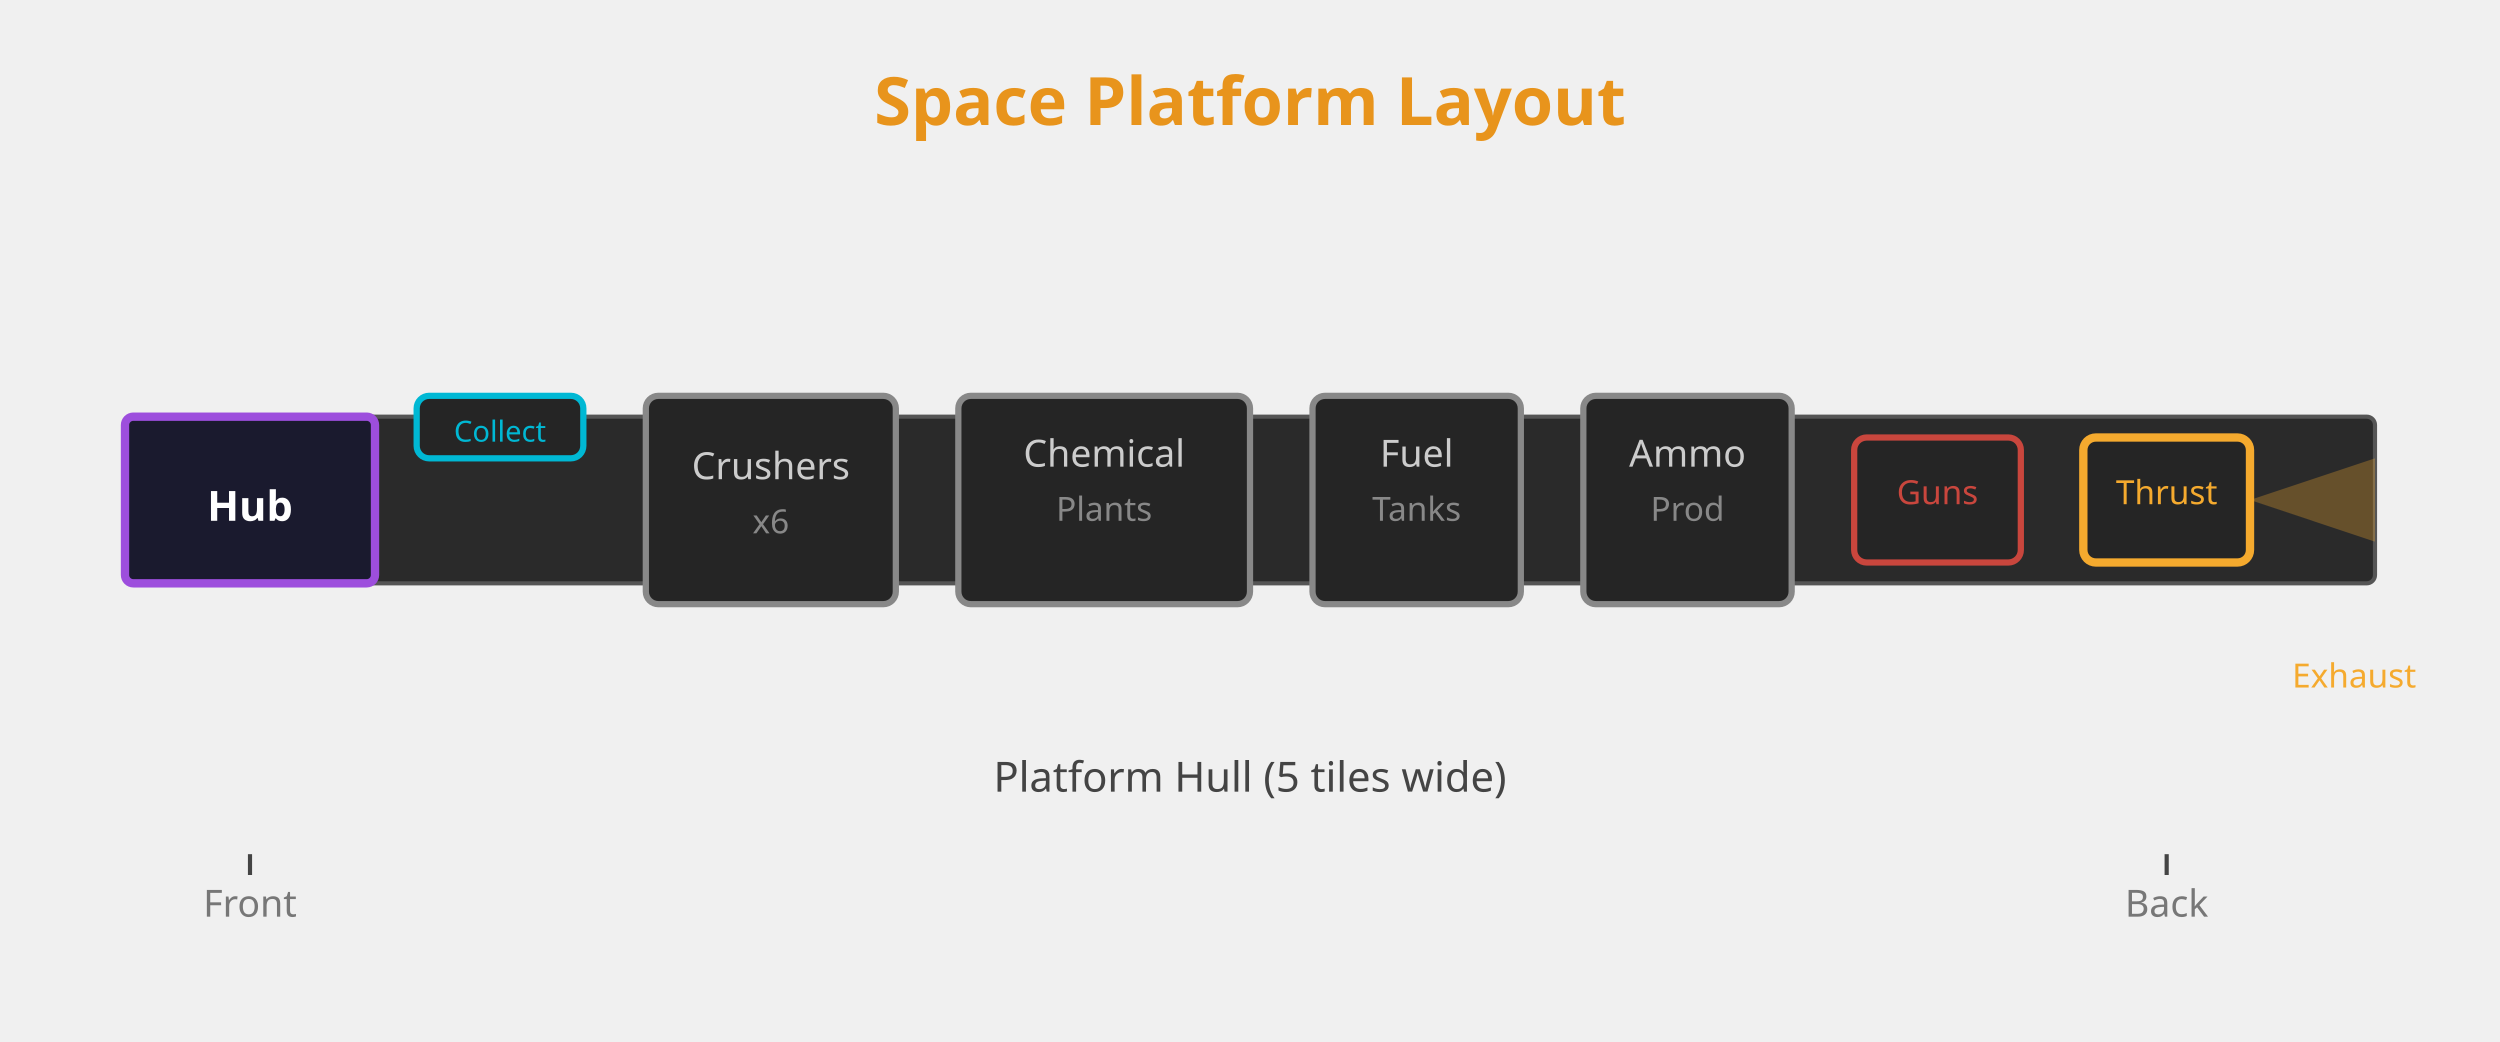
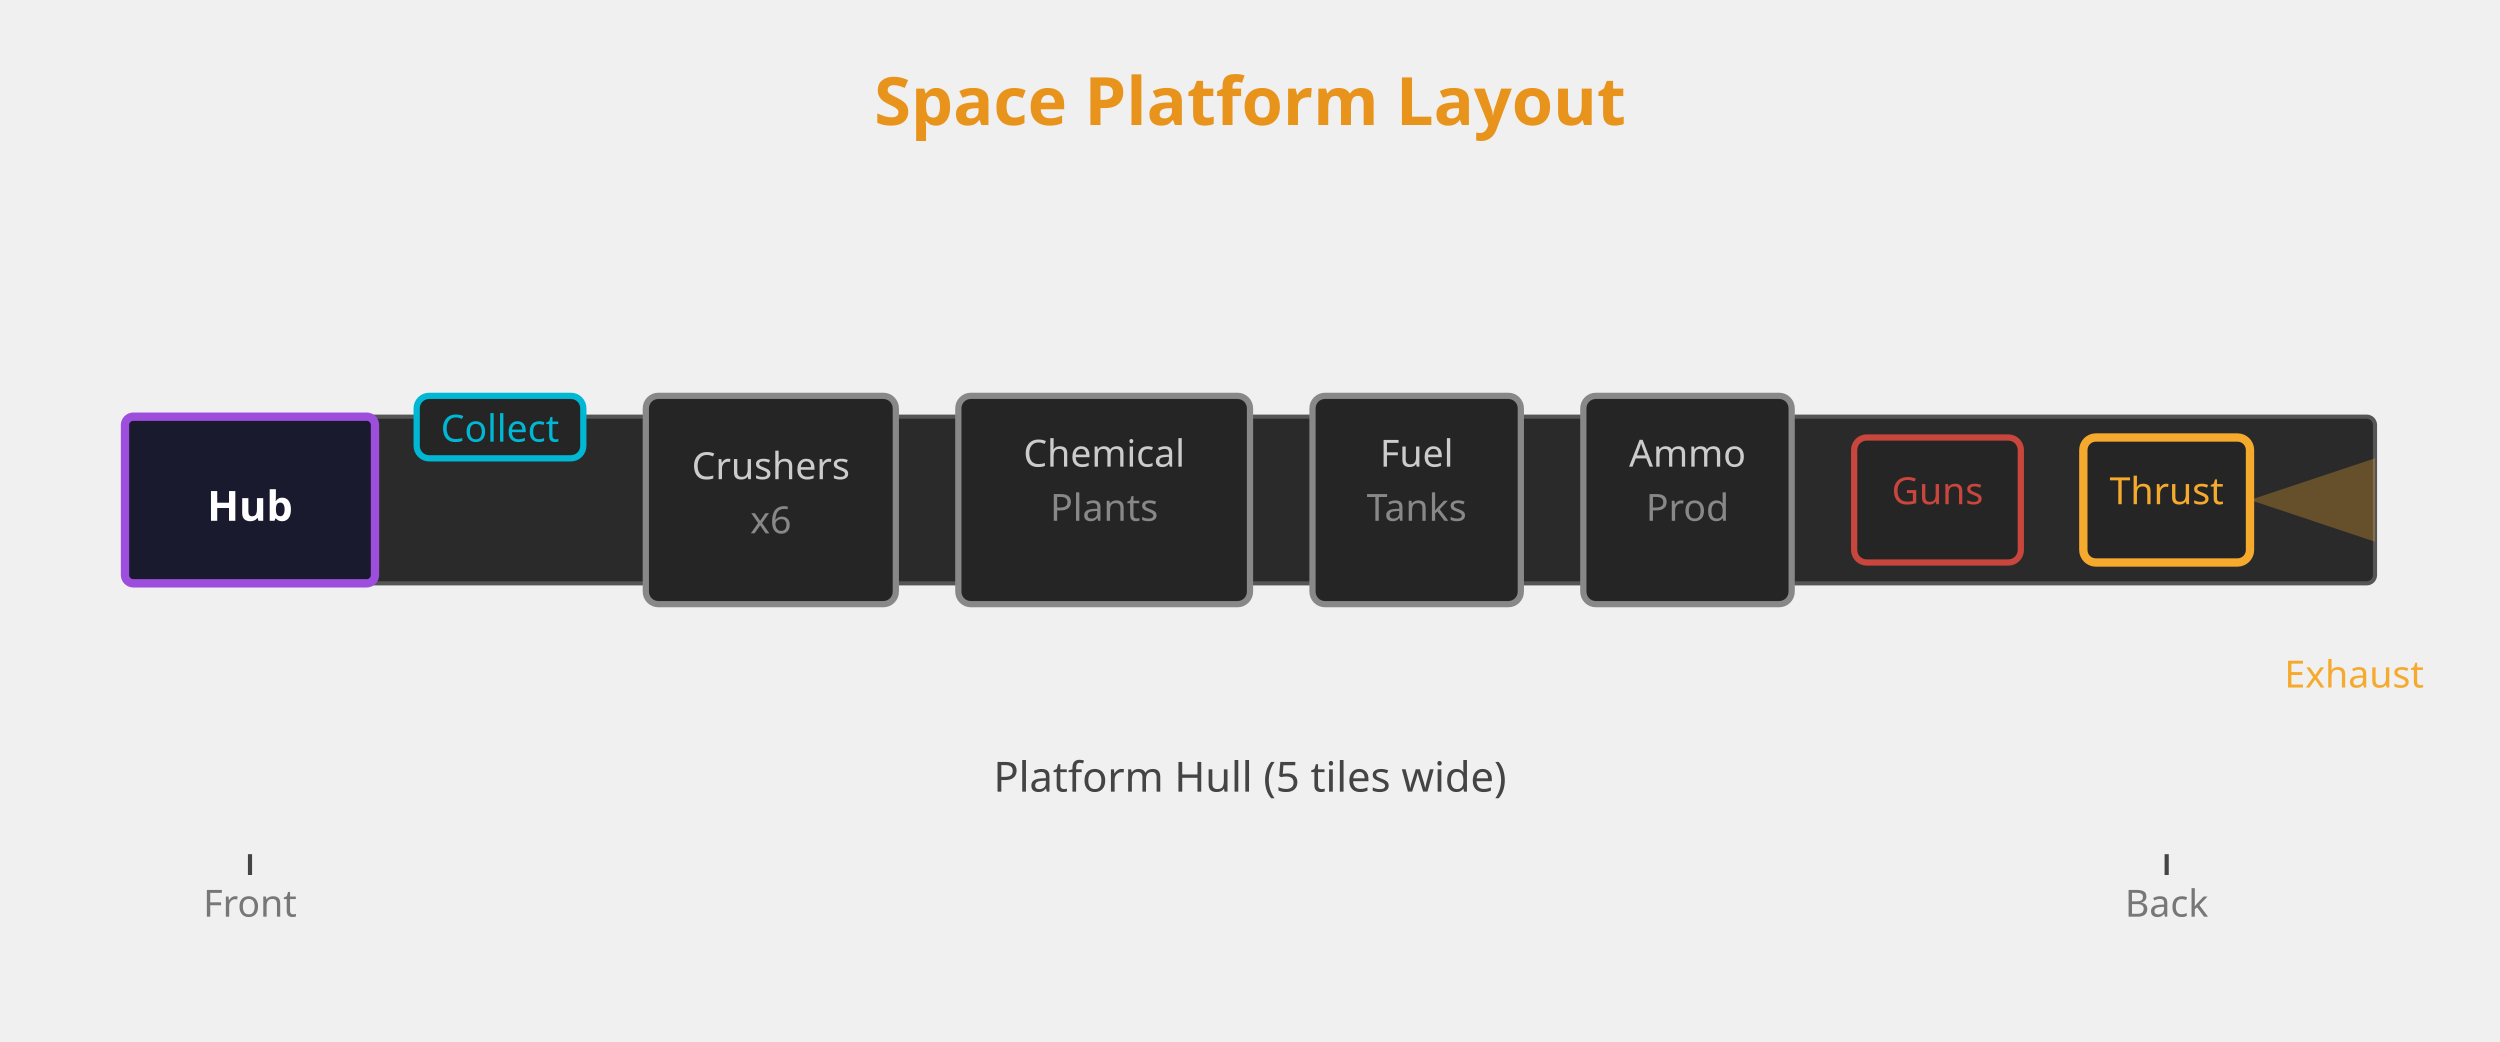
- <svg xmlns="http://www.w3.org/2000/svg" viewBox="0 0 600 250" width="600" height="250" style="background:#111;font-family:system-ui,sans-serif;">
+ <svg xmlns="http://www.w3.org/2000/svg" role="img" viewBox="0 0 600 250" width="600" height="250" style="background:#111;font-family:system-ui,sans-serif;">
  <text x="300" y="30" fill="#e8941c" font-size="16" text-anchor="middle" font-weight="bold">Space Platform Layout</text>
  <rect x="30" y="100" width="540" height="40" rx="2" fill="#2a2a2a" stroke="#555" stroke-width="1" />
  <text x="300" y="190" fill="#444" font-size="10" text-anchor="middle">Platform Hull (5 tiles wide)</text>
  <rect x="30" y="100" width="60" height="40" rx="2" fill="#1a1a2e" stroke="#9d4edd" stroke-width="2" />
  <text x="60" y="125" fill="#fff" font-size="10" text-anchor="middle" font-weight="bold">Hub</text>
  <rect x="100" y="95" width="40" height="15" rx="3" fill="#252525" stroke="#00b8d4" stroke-width="1.5" />
-   <text x="120" y="106" fill="#00b8d4" font-size="7" text-anchor="middle">Collect</text>
+   <text x="120" y="106" fill="#00b8d4" font-size="9" text-anchor="middle">Collect</text>
  <rect x="155" y="95" width="60" height="50" rx="3" fill="#252525" stroke="#888" stroke-width="1.5" />
  <text x="185" y="115" fill="#ccc" font-size="9" text-anchor="middle">Crushers</text>
-   <text x="185" y="128" fill="#888" font-size="8" text-anchor="middle">x6</text>
+   <text x="185" y="128" fill="#888" font-size="9" text-anchor="middle">x6</text>
  <rect x="230" y="95" width="70" height="50" rx="3" fill="#252525" stroke="#888" stroke-width="1.5" />
  <text x="265" y="112" fill="#ccc" font-size="9" text-anchor="middle">Chemical</text>
-   <text x="265" y="125" fill="#888" font-size="8" text-anchor="middle">Plants</text>
+   <text x="265" y="125" fill="#888" font-size="9" text-anchor="middle">Plants</text>
  <rect x="315" y="95" width="50" height="50" rx="3" fill="#252525" stroke="#888" stroke-width="1.5" />
  <text x="340" y="112" fill="#ccc" font-size="9" text-anchor="middle">Fuel</text>
-   <text x="340" y="125" fill="#888" font-size="8" text-anchor="middle">Tanks</text>
+   <text x="340" y="125" fill="#888" font-size="9" text-anchor="middle">Tanks</text>
  <rect x="380" y="95" width="50" height="50" rx="3" fill="#252525" stroke="#888" stroke-width="1.5" />
  <text x="405" y="112" fill="#ccc" font-size="9" text-anchor="middle">Ammo</text>
-   <text x="405" y="125" fill="#888" font-size="8" text-anchor="middle">Prod</text>
+   <text x="405" y="125" fill="#888" font-size="9" text-anchor="middle">Prod</text>
  <rect x="445" y="105" width="40" height="30" rx="3" fill="#252525" stroke="#c9463d" stroke-width="1.5" />
-   <text x="465" y="121" fill="#c9463d" font-size="8" text-anchor="middle">Guns</text>
+   <text x="465" y="121" fill="#c9463d" font-size="9" text-anchor="middle">Guns</text>
  <rect x="500" y="105" width="40" height="30" rx="3" fill="#252525" stroke="#f5aa2e" stroke-width="2" />
-   <text x="520" y="121" fill="#f5aa2e" font-size="8" text-anchor="middle">Thrust</text>
+   <text x="520" y="121" fill="#f5aa2e" font-size="9" text-anchor="middle">Thrust</text>
  <path d="M540,120 L570,110 L570,130 Z" fill="#f5aa2e" opacity="0.3" />
-   <text x="565" y="165" fill="#f5aa2e" font-size="8" text-anchor="middle">Exhaust</text>
+   <text x="565" y="165" fill="#f5aa2e" font-size="9" text-anchor="middle">Exhaust</text>
  <text x="60" y="220" fill="#777" font-size="9" text-anchor="middle">Front</text>
  <text x="520" y="220" fill="#777" font-size="9" text-anchor="middle">Back</text>
  <line x1="60" y1="210" x2="60" y2="205" stroke="#444" stroke-width="1" />
  <line x1="520" y1="210" x2="520" y2="205" stroke="#444" stroke-width="1" />
</svg>
